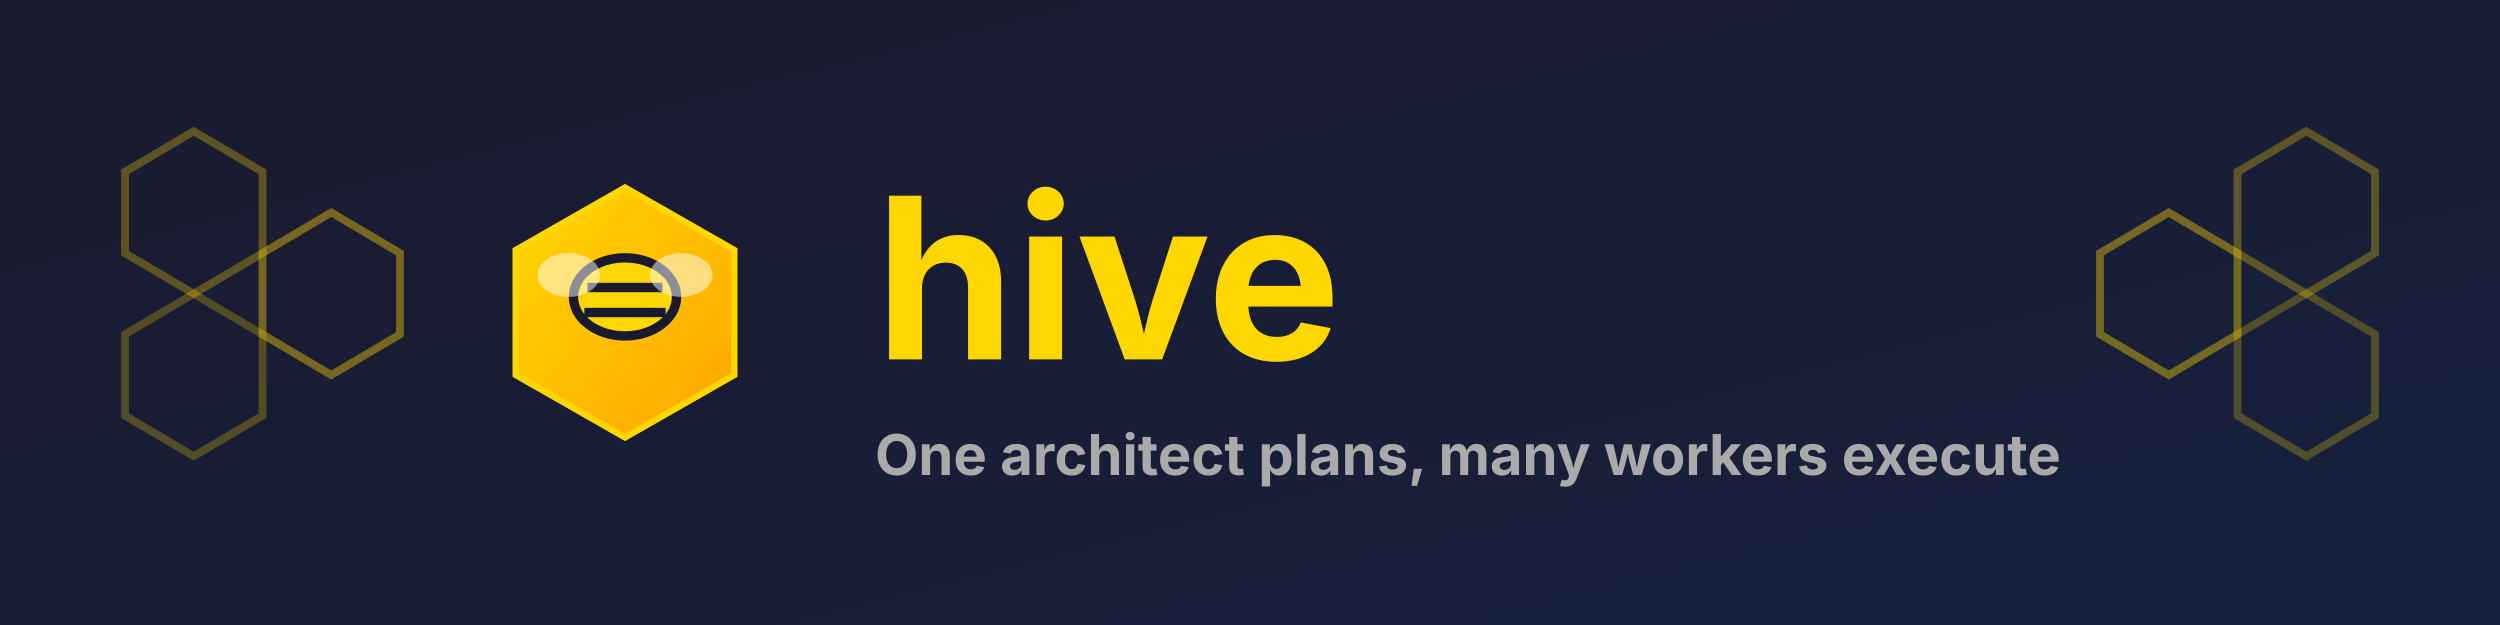
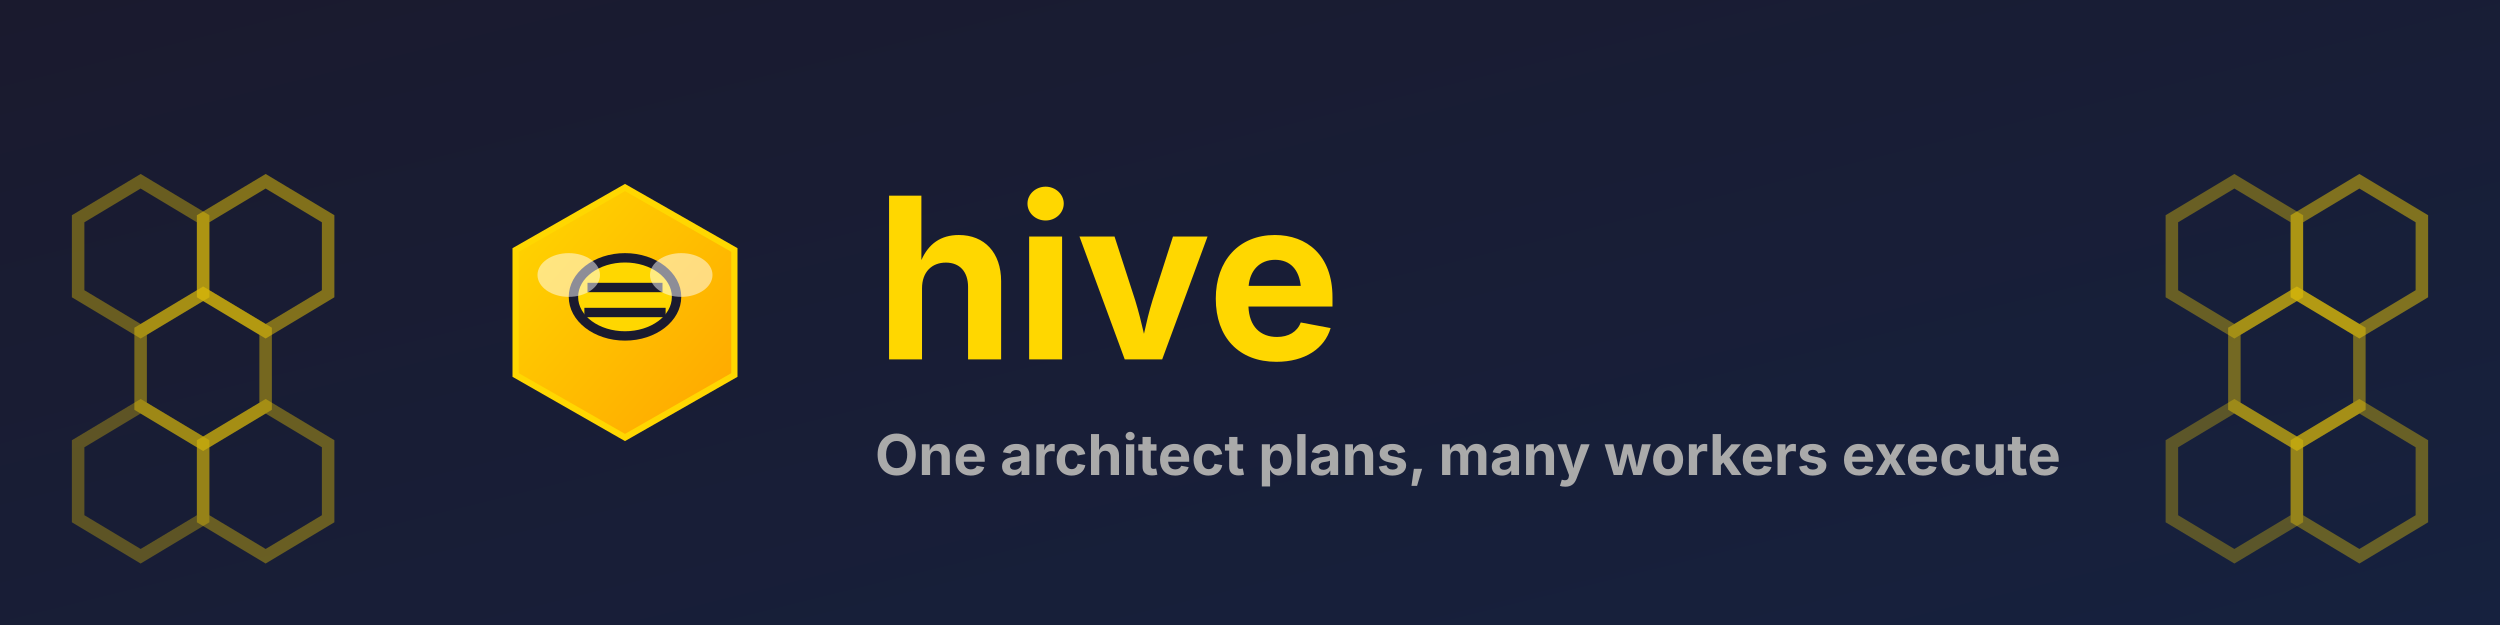
<svg xmlns="http://www.w3.org/2000/svg" viewBox="0 0 800 200">
  <defs>
    <linearGradient id="bg" x1="0%" y1="0%" x2="100%" y2="100%">
      <stop offset="0%" style="stop-color:#1a1a2e" />
      <stop offset="100%" style="stop-color:#16213e" />
    </linearGradient>
    <linearGradient id="honey" x1="0%" y1="0%" x2="100%" y2="100%">
      <stop offset="0%" style="stop-color:#FFD700" />
      <stop offset="100%" style="stop-color:#FFA500" />
    </linearGradient>
  </defs>
  <rect width="800" height="200" fill="url(#bg)" />
-   <polygon points="40,55 62,42 84,55 84,81 62,94 40,81" fill="none" stroke="#FFD700" stroke-width="2.5" opacity="0.3" />
-   <polygon points="84,81 106,68 128,81 128,107 106,120 84,107" fill="none" stroke="#FFD700" stroke-width="2.5" opacity="0.4" />
-   <polygon points="40,107 62,94 84,107 84,133 62,146 40,133" fill="none" stroke="#FFD700" stroke-width="2.5" opacity="0.25" />
+   <polygon points="25,70 45,58 65,70 65,94 45,106 25,94" fill="none" stroke="#FFD700" stroke-width="4" opacity="0.35" />
+   <polygon points="65,70 85,58 105,70 105,94 85,106 65,94" fill="none" stroke="#FFD700" stroke-width="4" opacity="0.45" />
+   <polygon points="45,106 65,94 85,106 85,130 65,142 45,130" fill="none" stroke="#FFD700" stroke-width="4" opacity="0.4" />
+   <polygon points="25,142 45,130 65,142 65,166 45,178 25,166" fill="none" stroke="#FFD700" stroke-width="4" opacity="0.3" />
+   <polygon points="65,142 85,130 105,142 105,166 85,178 65,166" fill="none" stroke="#FFD700" stroke-width="4" opacity="0.35" />
  <g transform="translate(200, 100)">
    <polygon points="0,-40 35,-20 35,20 0,40 -35,20 -35,-20" fill="url(#honey)" stroke="#FFD700" stroke-width="2" />
    <ellipse cx="0" cy="-5" rx="18" ry="14" fill="#1a1a2e" />
    <ellipse cx="0" cy="-5" rx="15" ry="11" fill="#FFD700" />
    <line x1="-12" y1="-8" x2="12" y2="-8" stroke="#1a1a2e" stroke-width="3" />
    <line x1="-13" y1="0" x2="13" y2="0" stroke="#1a1a2e" stroke-width="3" />
    <ellipse cx="-18" cy="-12" rx="10" ry="7" fill="white" opacity="0.5" />
    <ellipse cx="18" cy="-12" rx="10" ry="7" fill="white" opacity="0.5" />
  </g>
  <text x="280" y="115" font-family="system-ui, -apple-system, sans-serif" font-size="72" font-weight="bold" fill="#FFD700">hive</text>
  <text x="280" y="152" font-family="system-ui, -apple-system, sans-serif" font-size="18" font-weight="bold" fill="#aaaaaa">One architect plans, many workers execute</text>
-   <polygon points="716,55 738,42 760,55 760,81 738,94 716,81" fill="none" stroke="#FFD700" stroke-width="2.5" opacity="0.3" />
-   <polygon points="672,81 694,68 716,81 716,107 694,120 672,107" fill="none" stroke="#FFD700" stroke-width="2.5" opacity="0.4" />
-   <polygon points="716,107 738,94 760,107 760,133 738,146 716,133" fill="none" stroke="#FFD700" stroke-width="2.5" opacity="0.25" />
+   <polygon points="695,70 715,58 735,70 735,94 715,106 695,94" fill="none" stroke="#FFD700" stroke-width="4" opacity="0.35" />
+   <polygon points="735,70 755,58 775,70 775,94 755,106 735,94" fill="none" stroke="#FFD700" stroke-width="4" opacity="0.45" />
+   <polygon points="715,106 735,94 755,106 755,130 735,142 715,130" fill="none" stroke="#FFD700" stroke-width="4" opacity="0.4" />
+   <polygon points="695,142 715,130 735,142 735,166 715,178 695,166" fill="none" stroke="#FFD700" stroke-width="4" opacity="0.3" />
+   <polygon points="735,142 755,130 775,142 775,166 755,178 735,166" fill="none" stroke="#FFD700" stroke-width="4" opacity="0.35" />
</svg>
